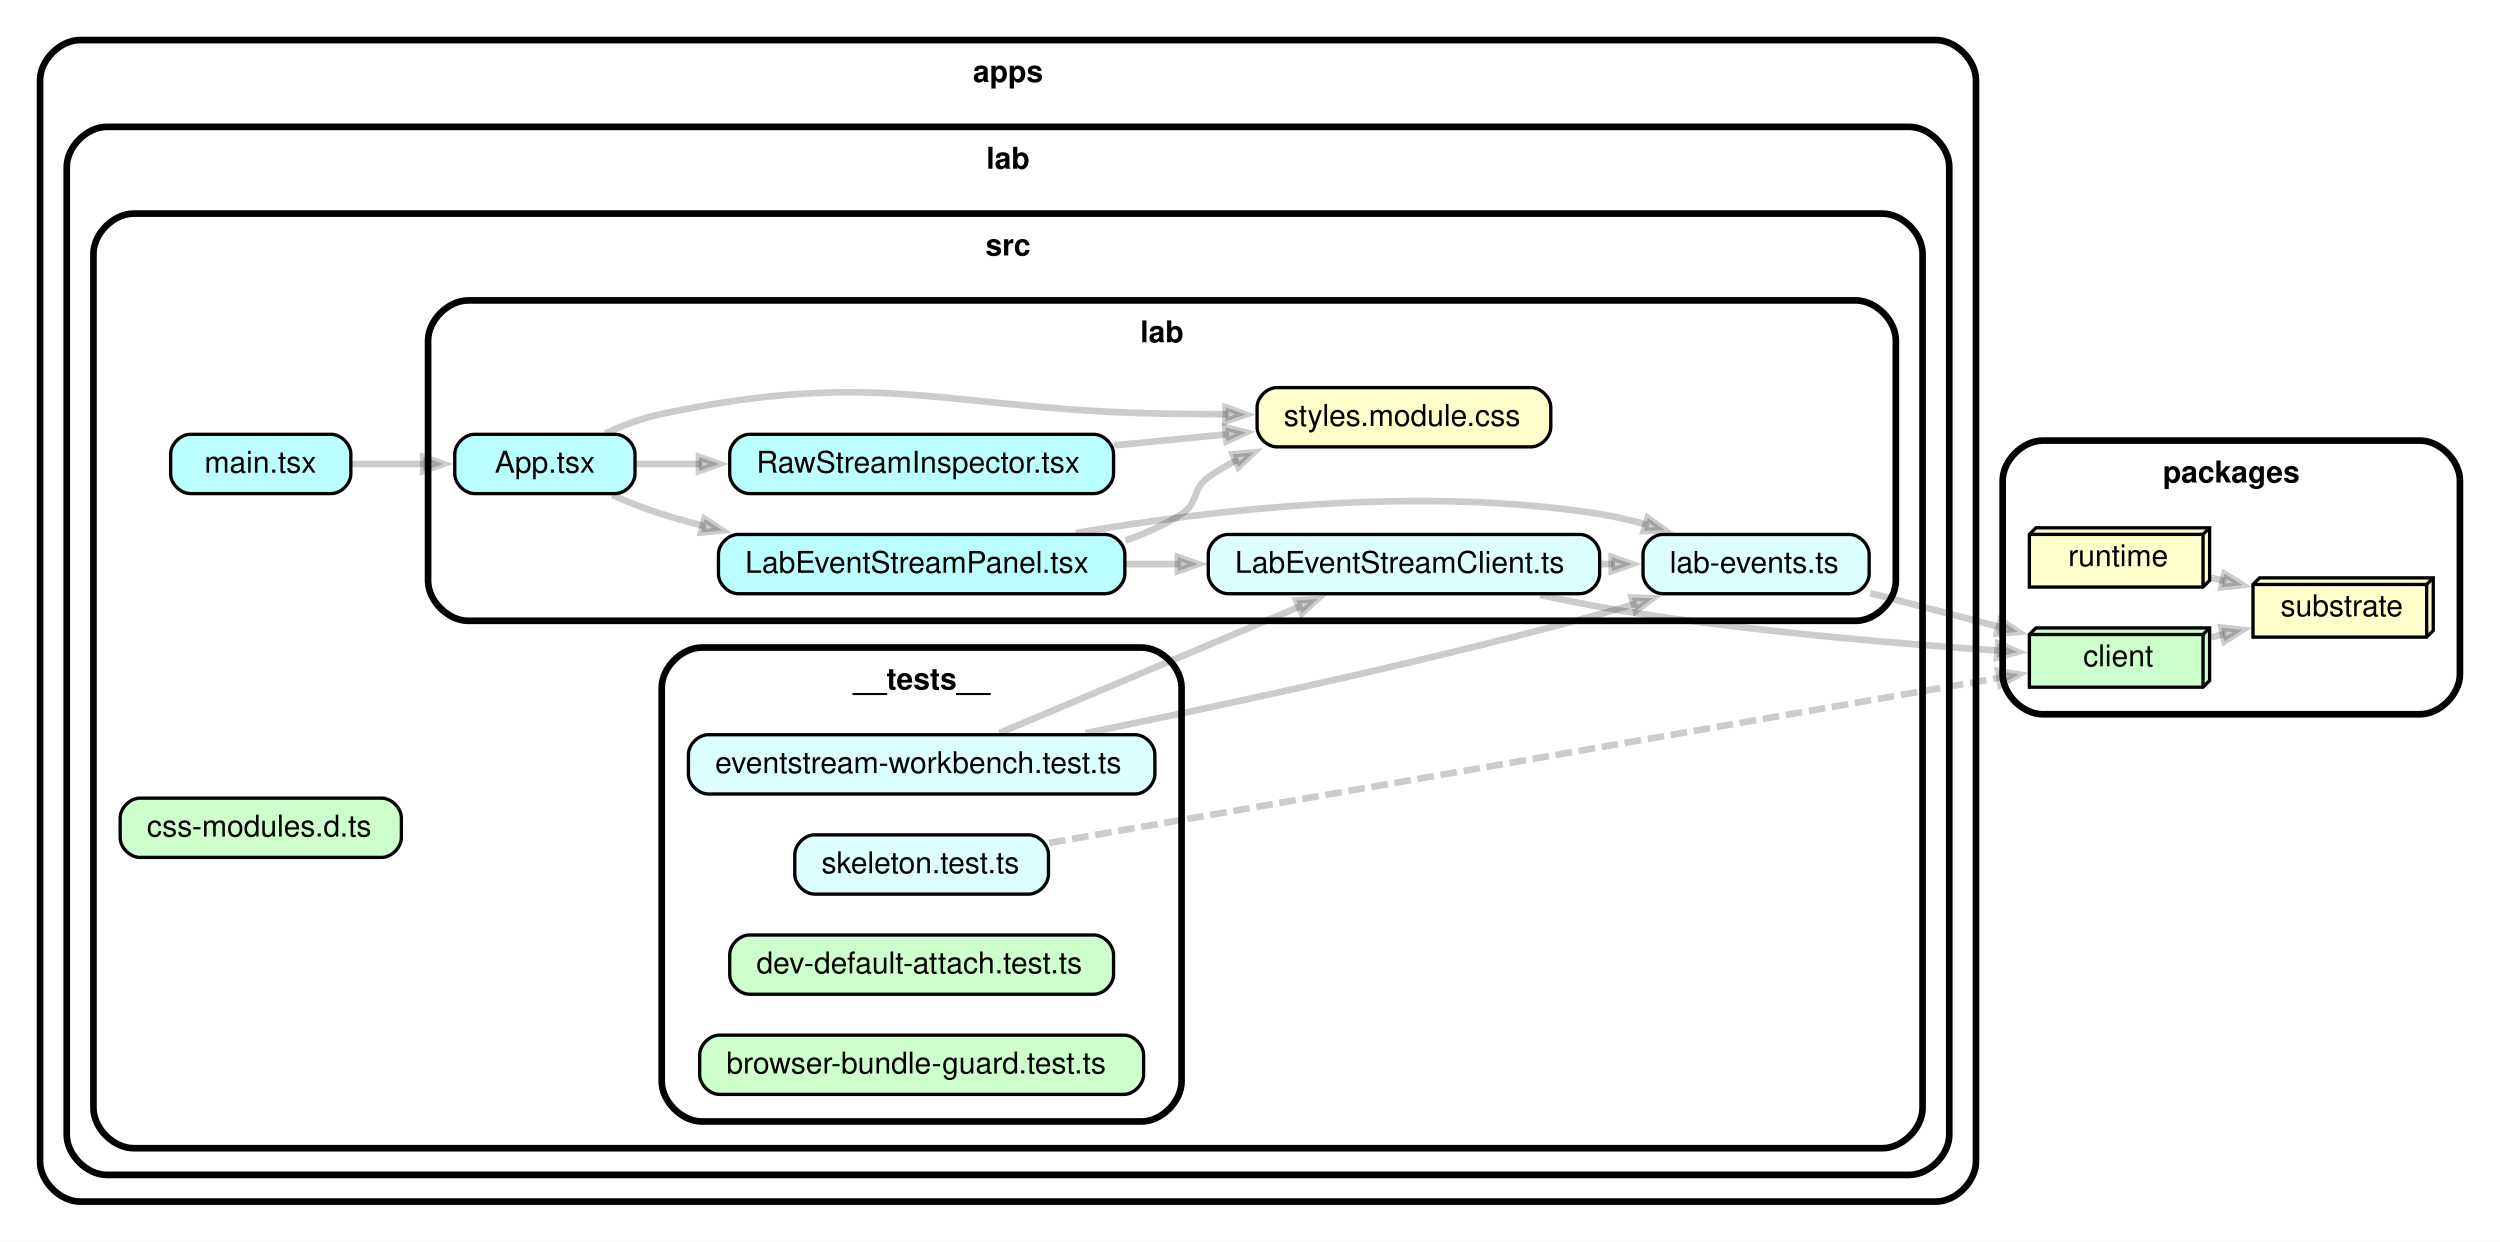
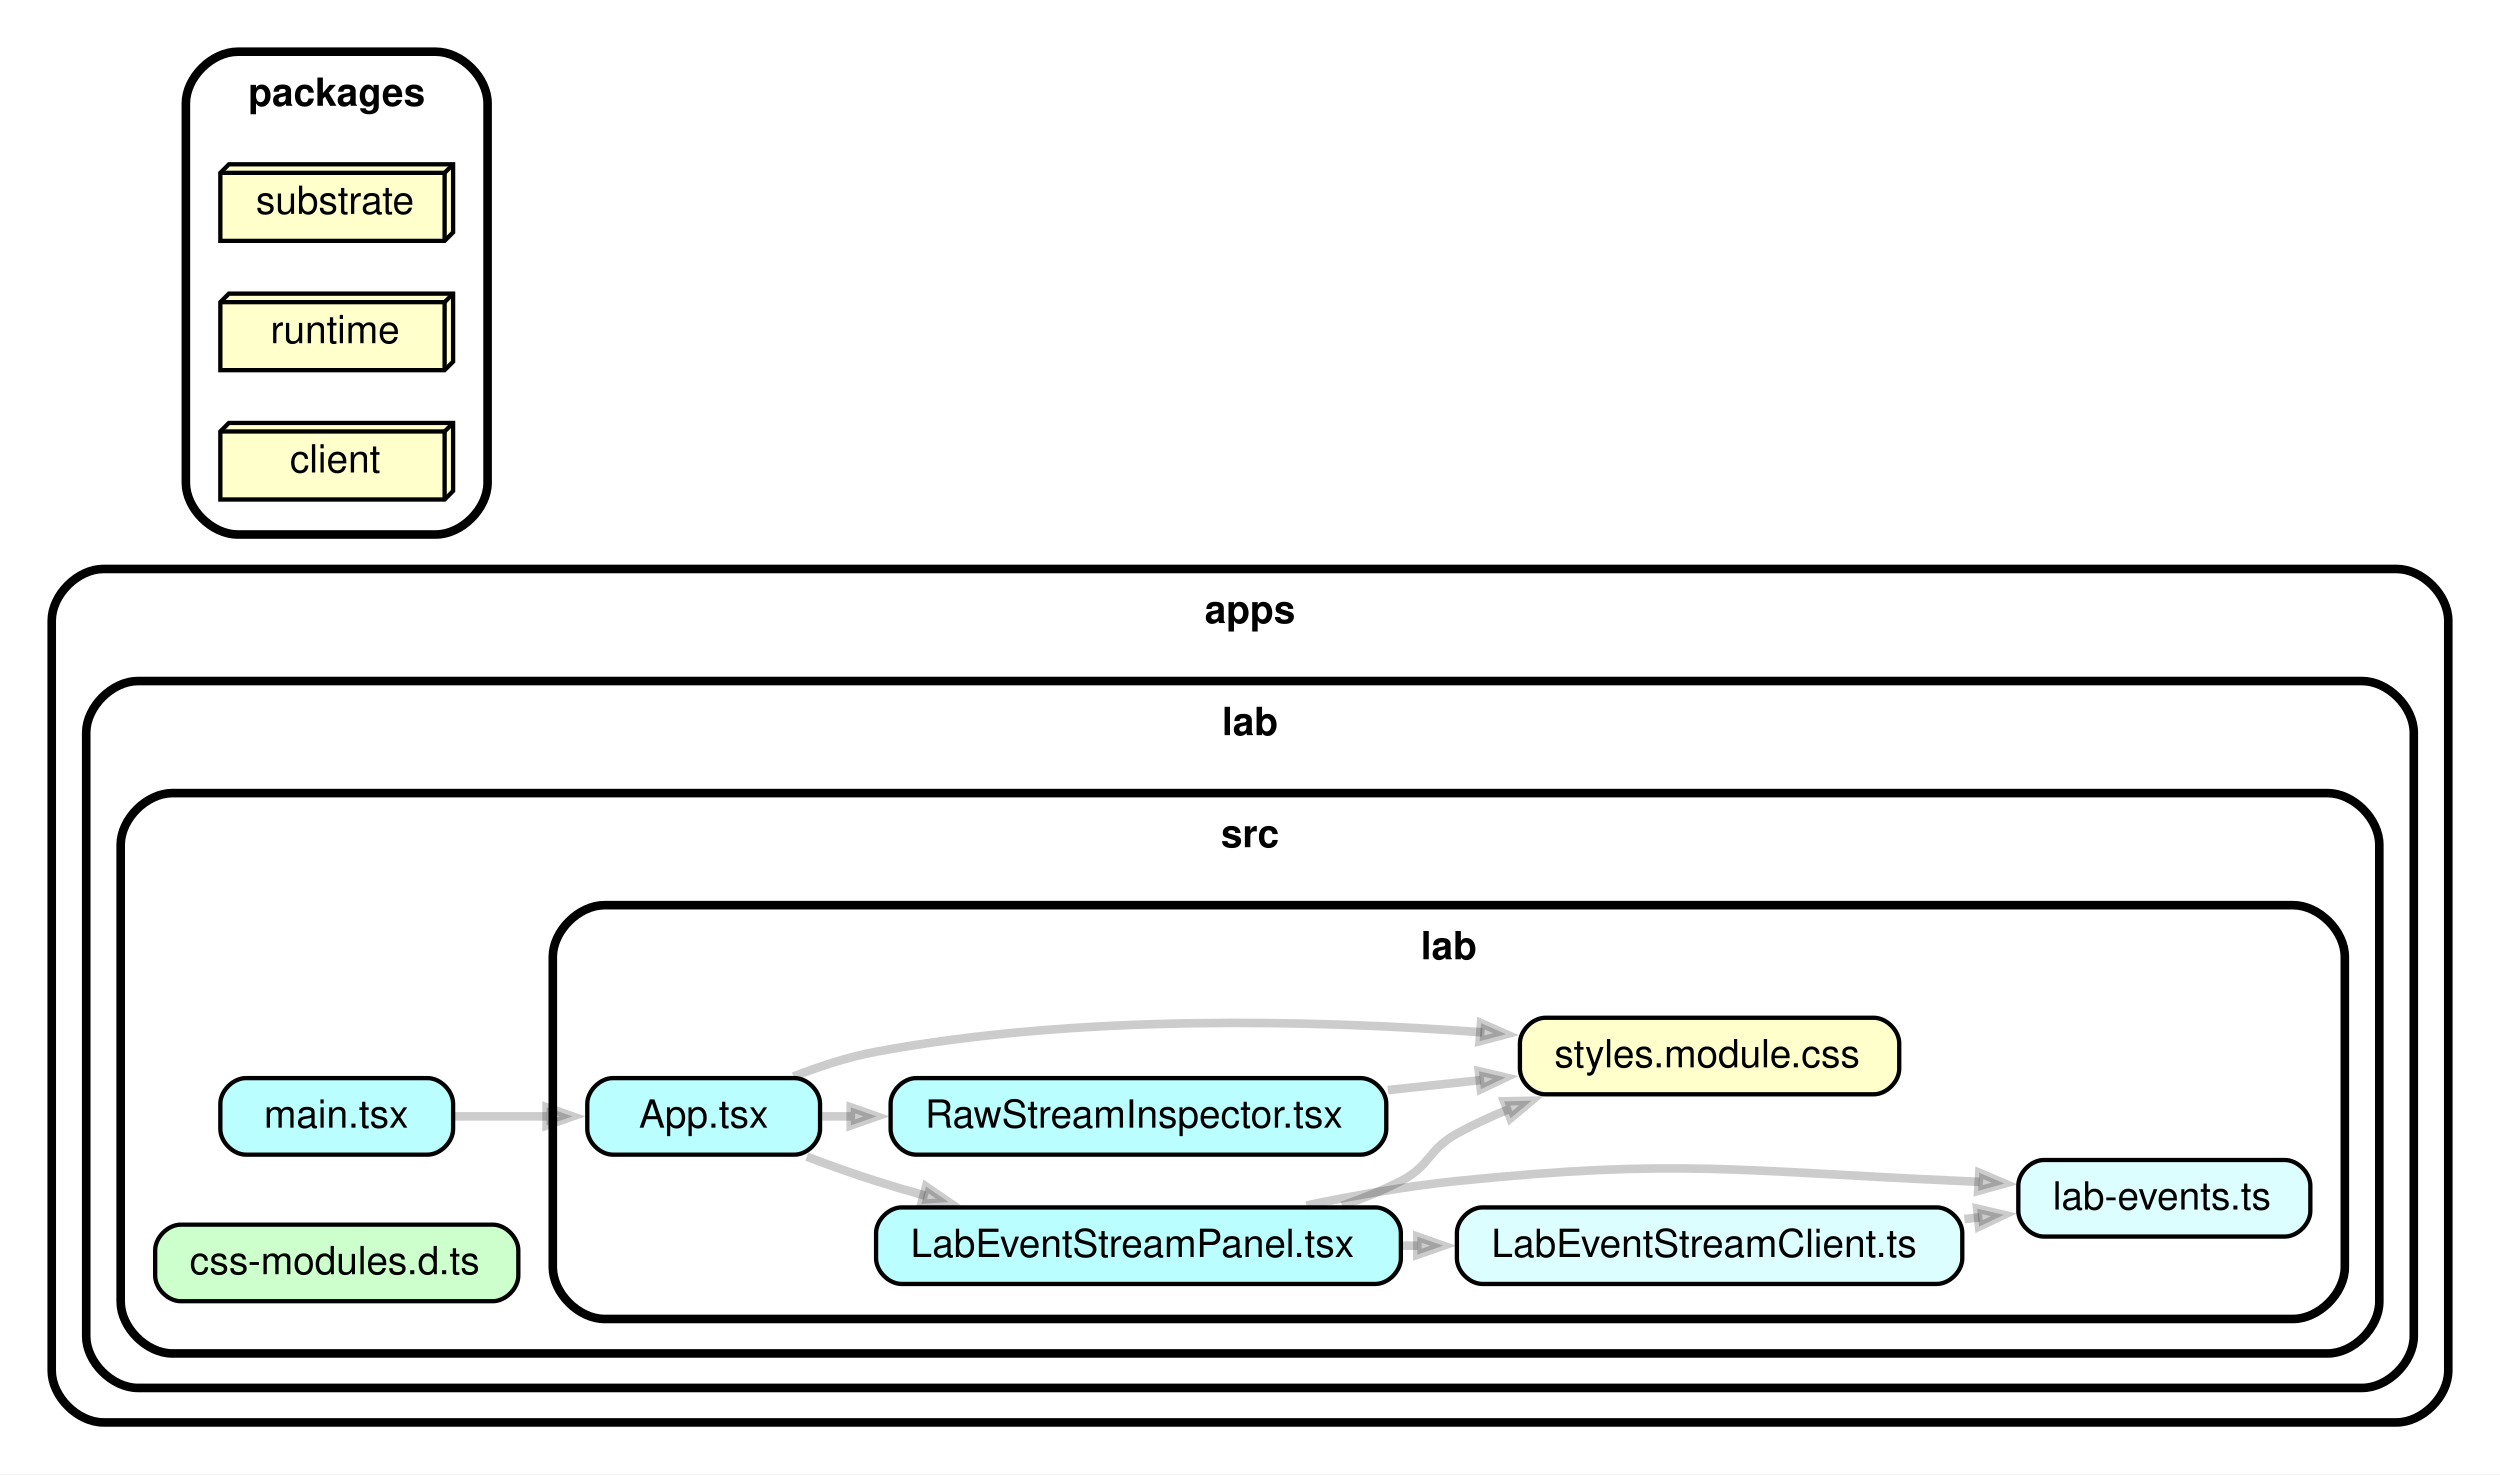
- <svg xmlns="http://www.w3.org/2000/svg" xmlns:xlink="http://www.w3.org/1999/xlink" width="749pt" height="372pt" viewBox="0.00 0.00 749.00 372.00">
-   <g id="graph0" class="graph" transform="scale(1 1) rotate(0) translate(4 368)">
-     <polygon fill="white" stroke="none" points="-4,4 -4,-368 745,-368 745,4 -4,4" />
+ <svg xmlns="http://www.w3.org/2000/svg" xmlns:xlink="http://www.w3.org/1999/xlink" width="580pt" height="342pt" viewBox="0.00 0.00 580.00 342.00">
+   <g id="graph0" class="graph" transform="scale(1 1) rotate(0) translate(4 338)">
+     <polygon fill="white" stroke="none" points="-4,4 -4,-338 576,-338 576,4 -4,4" />
    <g id="clust1" class="cluster">
-       <path fill="#ffffff" stroke="black" stroke-width="2" d="M20,-8C20,-8 576,-8 576,-8 582,-8 588,-14 588,-20 588,-20 588,-344 588,-344 588,-350 582,-356 576,-356 576,-356 20,-356 20,-356 14,-356 8,-350 8,-344 8,-344 8,-20 8,-20 8,-14 14,-8 20,-8" />
-       <text xml:space="preserve" text-anchor="middle" x="298" y="-343.45" font-family="Helvetica,sans-Serif" font-weight="bold" font-size="9.00">apps</text>
+       <path fill="#ffffff" stroke="black" stroke-width="2" d="M20,-8C20,-8 552,-8 552,-8 558,-8 564,-14 564,-20 564,-20 564,-194 564,-194 564,-200 558,-206 552,-206 552,-206 20,-206 20,-206 14,-206 8,-200 8,-194 8,-194 8,-20 8,-20 8,-14 14,-8 20,-8" />
+       <text xml:space="preserve" text-anchor="middle" x="286" y="-193.45" font-family="Helvetica,sans-Serif" font-weight="bold" font-size="9.00">apps</text>
    </g>
    <g id="clust2" class="cluster">
-       <path fill="#ffffff" stroke="black" stroke-width="2" d="M28,-16C28,-16 568,-16 568,-16 574,-16 580,-22 580,-28 580,-28 580,-318 580,-318 580,-324 574,-330 568,-330 568,-330 28,-330 28,-330 22,-330 16,-324 16,-318 16,-318 16,-28 16,-28 16,-22 22,-16 28,-16" />
-       <text xml:space="preserve" text-anchor="middle" x="298" y="-317.45" font-family="Helvetica,sans-Serif" font-weight="bold" font-size="9.00">lab</text>
+       <path fill="#ffffff" stroke="black" stroke-width="2" d="M28,-16C28,-16 544,-16 544,-16 550,-16 556,-22 556,-28 556,-28 556,-168 556,-168 556,-174 550,-180 544,-180 544,-180 28,-180 28,-180 22,-180 16,-174 16,-168 16,-168 16,-28 16,-28 16,-22 22,-16 28,-16" />
+       <text xml:space="preserve" text-anchor="middle" x="286" y="-167.45" font-family="Helvetica,sans-Serif" font-weight="bold" font-size="9.00">lab</text>
    </g>
    <g id="clust3" class="cluster">
-       <path fill="#ffffff" stroke="black" stroke-width="2" d="M36,-24C36,-24 560,-24 560,-24 566,-24 572,-30 572,-36 572,-36 572,-292 572,-292 572,-298 566,-304 560,-304 560,-304 36,-304 36,-304 30,-304 24,-298 24,-292 24,-292 24,-36 24,-36 24,-30 30,-24 36,-24" />
-       <text xml:space="preserve" text-anchor="middle" x="298" y="-291.45" font-family="Helvetica,sans-Serif" font-weight="bold" font-size="9.00">src</text>
+       <path fill="#ffffff" stroke="black" stroke-width="2" d="M36,-24C36,-24 536,-24 536,-24 542,-24 548,-30 548,-36 548,-36 548,-142 548,-142 548,-148 542,-154 536,-154 536,-154 36,-154 36,-154 30,-154 24,-148 24,-142 24,-142 24,-36 24,-36 24,-30 30,-24 36,-24" />
+       <text xml:space="preserve" text-anchor="middle" x="286" y="-141.45" font-family="Helvetica,sans-Serif" font-weight="bold" font-size="9.00">src</text>
    </g>
    <g id="clust4" class="cluster">
-       <path fill="#ffffff" stroke="black" stroke-width="2" d="M206.25,-32C206.25,-32 338,-32 338,-32 344,-32 350,-38 350,-44 350,-44 350,-162 350,-162 350,-168 344,-174 338,-174 338,-174 206.25,-174 206.25,-174 200.25,-174 194.25,-168 194.25,-162 194.25,-162 194.25,-44 194.25,-44 194.25,-38 200.25,-32 206.25,-32" />
-       <text xml:space="preserve" text-anchor="middle" x="272.12" y="-161.45" font-family="Helvetica,sans-Serif" font-weight="bold" font-size="9.00">__tests__</text>
+       <path fill="#ffffff" stroke="black" stroke-width="2" d="M136.25,-32C136.25,-32 528,-32 528,-32 534,-32 540,-38 540,-44 540,-44 540,-116 540,-116 540,-122 534,-128 528,-128 528,-128 136.25,-128 136.25,-128 130.25,-128 124.25,-122 124.25,-116 124.25,-116 124.25,-44 124.25,-44 124.25,-38 130.25,-32 136.25,-32" />
+       <text xml:space="preserve" text-anchor="middle" x="332.12" y="-115.45" font-family="Helvetica,sans-Serif" font-weight="bold" font-size="9.00">lab</text>
    </g>
    <g id="clust5" class="cluster">
-       <path fill="#ffffff" stroke="black" stroke-width="2" d="M136.25,-182C136.25,-182 552,-182 552,-182 558,-182 564,-188 564,-194 564,-194 564,-266 564,-266 564,-272 558,-278 552,-278 552,-278 136.25,-278 136.25,-278 130.25,-278 124.25,-272 124.25,-266 124.25,-266 124.25,-194 124.25,-194 124.25,-188 130.25,-182 136.25,-182" />
-       <text xml:space="preserve" text-anchor="middle" x="344.12" y="-265.45" font-family="Helvetica,sans-Serif" font-weight="bold" font-size="9.00">lab</text>
-     </g>
-     <g id="clust6" class="cluster">
-       <path fill="#ffffff" stroke="black" stroke-width="2" d="M608,-154C608,-154 721,-154 721,-154 727,-154 733,-160 733,-166 733,-166 733,-224 733,-224 733,-230 727,-236 721,-236 721,-236 608,-236 608,-236 602,-236 596,-230 596,-224 596,-224 596,-166 596,-166 596,-160 602,-154 608,-154" />
-       <text xml:space="preserve" text-anchor="middle" x="664.5" y="-223.45" font-family="Helvetica,sans-Serif" font-weight="bold" font-size="9.00">packages</text>
+       <path fill="#ffffff" stroke="black" stroke-width="2" d="M51.12,-214C51.12,-214 97.12,-214 97.12,-214 103.12,-214 109.12,-220 109.12,-226 109.12,-226 109.12,-314 109.12,-314 109.12,-320 103.12,-326 97.12,-326 97.12,-326 51.13,-326 51.13,-326 45.12,-326 39.12,-320 39.12,-314 39.12,-314 39.12,-226 39.12,-226 39.12,-220 45.12,-214 51.12,-214" />
+       <text xml:space="preserve" text-anchor="middle" x="74.12" y="-313.45" font-family="Helvetica,sans-Serif" font-weight="bold" font-size="9.00">packages</text>
    </g>
    <g id="node1" class="node">
      <g id="a_node1">
-         <a xlink:href="apps/lab/src/__tests__/browser-bundle-guard.test.ts" xlink:title="browser-bundle-guard.test.ts">
-           <path fill="#ccffcc" stroke="black" d="M332.71,-57.88C332.71,-57.88 211.54,-57.88 211.54,-57.88 208.58,-57.88 205.62,-54.92 205.62,-51.96 205.62,-51.96 205.62,-46.04 205.62,-46.04 205.62,-43.08 208.58,-40.12 211.54,-40.12 211.54,-40.12 332.71,-40.12 332.71,-40.12 335.67,-40.12 338.62,-43.08 338.62,-46.04 338.62,-46.04 338.62,-51.96 338.62,-51.96 338.62,-54.92 335.67,-57.88 332.71,-57.88" />
-           <text xml:space="preserve" text-anchor="start" x="213.62" y="-46.38" font-family="Helvetica,sans-Serif" font-size="9.00">browser-bundle-guard.test.ts</text>
+         <a xlink:href="apps/lab/src/css-modules.d.ts" xlink:title="css-modules.d.ts">
+           <path fill="#ccffcc" stroke="black" d="M110.33,-53.88C110.33,-53.88 37.92,-53.88 37.92,-53.88 34.96,-53.88 32,-50.92 32,-47.96 32,-47.96 32,-42.04 32,-42.04 32,-39.08 34.96,-36.12 37.92,-36.12 37.92,-36.12 110.33,-36.12 110.33,-36.12 113.29,-36.12 116.25,-39.08 116.25,-42.04 116.25,-42.04 116.25,-47.96 116.25,-47.96 116.25,-50.92 113.29,-53.88 110.33,-53.88" />
+           <text xml:space="preserve" text-anchor="start" x="40" y="-42.38" font-family="Helvetica,sans-Serif" font-size="9.00">css-modules.d.ts</text>
        </a>
      </g>
    </g>
    <g id="node2" class="node">
      <g id="a_node2">
-         <a xlink:href="apps/lab/src/__tests__/dev-default-attach.test.ts" xlink:title="dev-default-attach.test.ts">
-           <path fill="#ccffcc" stroke="black" d="M323.71,-87.88C323.71,-87.88 220.54,-87.88 220.54,-87.88 217.58,-87.88 214.62,-84.92 214.62,-81.96 214.62,-81.96 214.62,-76.04 214.62,-76.04 214.62,-73.08 217.58,-70.12 220.54,-70.12 220.54,-70.12 323.71,-70.12 323.71,-70.12 326.67,-70.12 329.62,-73.08 329.62,-76.04 329.62,-76.04 329.62,-81.96 329.62,-81.96 329.62,-84.92 326.67,-87.88 323.71,-87.88" />
-           <text xml:space="preserve" text-anchor="start" x="222.62" y="-76.38" font-family="Helvetica,sans-Serif" font-size="9.00">dev-default-attach.test.ts</text>
+         <a xlink:href="apps/lab/src/lab/App.tsx" xlink:title="App.tsx">
+           <path fill="#bbfeff" stroke="black" d="M180.33,-87.88C180.33,-87.88 138.17,-87.88 138.17,-87.88 135.21,-87.88 132.25,-84.92 132.25,-81.96 132.25,-81.96 132.25,-76.04 132.25,-76.04 132.25,-73.08 135.21,-70.12 138.17,-70.12 138.17,-70.12 180.33,-70.12 180.33,-70.12 183.29,-70.12 186.25,-73.08 186.25,-76.04 186.25,-76.04 186.25,-81.96 186.25,-81.96 186.25,-84.92 183.29,-87.88 180.33,-87.88" />
+           <text xml:space="preserve" text-anchor="start" x="144.25" y="-76.38" font-family="Helvetica,sans-Serif" font-size="9.00">App.tsx</text>
        </a>
      </g>
    </g>
    <g id="node3" class="node">
      <g id="a_node3">
-         <a xlink:href="apps/lab/src/__tests__/eventstream-workbench.test.ts" xlink:title="eventstream-workbench.test.ts">
-           <path fill="#ddfeff" stroke="black" d="M336.08,-147.88C336.08,-147.88 208.17,-147.88 208.17,-147.88 205.21,-147.88 202.25,-144.92 202.25,-141.96 202.25,-141.96 202.25,-136.04 202.25,-136.04 202.25,-133.08 205.21,-130.12 208.17,-130.12 208.17,-130.12 336.08,-130.12 336.08,-130.12 339.04,-130.12 342,-133.08 342,-136.04 342,-136.04 342,-141.96 342,-141.96 342,-144.92 339.04,-147.88 336.08,-147.88" />
-           <text xml:space="preserve" text-anchor="start" x="210.25" y="-136.38" font-family="Helvetica,sans-Serif" font-size="9.00">eventstream-workbench.test.ts</text>
-         </a>
-       </g>
-     </g>
-     <g id="node4" class="node">
-       <g id="a_node4">
-         <a xlink:href="apps/lab/src/lab/lab-events.ts" xlink:title="lab-events.ts">
-           <path fill="#ddfeff" stroke="black" d="M550.08,-207.88C550.08,-207.88 494.17,-207.88 494.17,-207.88 491.21,-207.88 488.25,-204.92 488.25,-201.96 488.25,-201.96 488.25,-196.04 488.25,-196.04 488.25,-193.08 491.21,-190.12 494.17,-190.12 494.17,-190.12 550.08,-190.12 550.08,-190.12 553.04,-190.12 556,-193.08 556,-196.04 556,-196.04 556,-201.96 556,-201.96 556,-204.92 553.04,-207.88 550.08,-207.88" />
-           <text xml:space="preserve" text-anchor="start" x="496.25" y="-196.38" font-family="Helvetica,sans-Serif" font-size="9.00">lab-events.ts</text>
+         <a xlink:href="apps/lab/src/lab/LabEventStreamPanel.tsx" xlink:title="LabEventStreamPanel.tsx">
+           <path fill="#bbfeff" stroke="black" d="M315.08,-57.88C315.08,-57.88 205.17,-57.88 205.17,-57.88 202.21,-57.88 199.25,-54.92 199.25,-51.96 199.25,-51.96 199.25,-46.04 199.25,-46.04 199.25,-43.08 202.21,-40.12 205.17,-40.12 205.17,-40.12 315.08,-40.12 315.08,-40.12 318.04,-40.12 321,-43.08 321,-46.04 321,-46.04 321,-51.96 321,-51.96 321,-54.92 318.04,-57.88 315.08,-57.88" />
+           <text xml:space="preserve" text-anchor="start" x="207.25" y="-46.38" font-family="Helvetica,sans-Serif" font-size="9.00">LabEventStreamPanel.tsx</text>
        </a>
      </g>
    </g>
    <g id="edge1" class="edge">
-       <path fill="none" stroke="#000000" stroke-width="2" stroke-opacity="0.2" d="M321.23,-148.34C362.38,-156.66 423.07,-169.7 475.25,-184 478.61,-184.92 482.09,-185.94 485.56,-187" />
-       <polygon fill="#000000" fill-opacity="0.2" stroke="#000000" stroke-width="2" stroke-opacity="0.2" points="484.85,-188.97 491.2,-188.77 486.11,-184.97 484.85,-188.97" />
+       <path fill="none" stroke="#000000" stroke-width="2" stroke-opacity="0.2" d="M183.18,-69.65C188.42,-67.66 193.99,-65.66 199.25,-64 202.91,-62.84 206.72,-61.71 210.57,-60.63" />
+       <polygon fill="#000000" fill-opacity="0.2" stroke="#000000" stroke-width="2" stroke-opacity="0.2" points="210.84,-62.73 216.08,-59.13 209.74,-58.68 210.84,-62.73" />
    </g>
-     <g id="node5" class="node">
-       <g id="a_node5">
-         <a xlink:href="apps/lab/src/lab/LabEventStreamClient.ts" xlink:title="LabEventStreamClient.ts">
-           <path fill="#ddfeff" stroke="black" d="M469.33,-207.88C469.33,-207.88 363.92,-207.88 363.92,-207.88 360.96,-207.88 358,-204.92 358,-201.96 358,-201.96 358,-196.04 358,-196.04 358,-193.08 360.96,-190.12 363.92,-190.12 363.92,-190.12 469.33,-190.12 469.33,-190.12 472.29,-190.12 475.25,-193.08 475.25,-196.04 475.25,-196.04 475.25,-201.96 475.25,-201.96 475.25,-204.92 472.29,-207.88 469.33,-207.88" />
-           <text xml:space="preserve" text-anchor="start" x="366" y="-196.38" font-family="Helvetica,sans-Serif" font-size="9.00">LabEventStreamClient.ts</text>
+     <g id="node4" class="node">
+       <g id="a_node4">
+         <a xlink:href="apps/lab/src/lab/RawStreamInspector.tsx" xlink:title="RawStreamInspector.tsx">
+           <path fill="#bbfeff" stroke="black" d="M311.71,-87.88C311.71,-87.88 208.54,-87.88 208.54,-87.88 205.58,-87.88 202.62,-84.92 202.62,-81.96 202.62,-81.96 202.62,-76.04 202.62,-76.04 202.62,-73.08 205.58,-70.12 208.54,-70.12 208.54,-70.12 311.71,-70.12 311.71,-70.12 314.67,-70.12 317.62,-73.08 317.62,-76.04 317.62,-76.04 317.62,-81.96 317.62,-81.96 317.62,-84.92 314.67,-87.88 311.71,-87.88" />
+           <text xml:space="preserve" text-anchor="start" x="210.62" y="-76.38" font-family="Helvetica,sans-Serif" font-size="9.00">RawStreamInspector.tsx</text>
        </a>
      </g>
    </g>
    <g id="edge2" class="edge">
-       <path fill="none" stroke="#000000" stroke-width="2" stroke-opacity="0.2" d="M295.39,-148.38C319.55,-158.55 358.26,-174.85 385.21,-186.19" />
-       <polygon fill="#000000" fill-opacity="0.2" stroke="#000000" stroke-width="2" stroke-opacity="0.2" points="384.38,-188.12 390.73,-188.52 386.01,-184.25 384.38,-188.12" />
+       <path fill="none" stroke="#000000" stroke-width="2" stroke-opacity="0.2" d="M186.75,-79C188.9,-79 191.13,-79 193.4,-79" />
+       <polygon fill="#000000" fill-opacity="0.2" stroke="#000000" stroke-width="2" stroke-opacity="0.2" points="193.38,-81.1 199.38,-79 193.38,-76.9 193.38,-81.1" />
    </g>
-     <g id="node7" class="node">
-       <g id="a_node7">
-         <a xlink:href="packages/client" xlink:title="client">
-           <polygon fill="#ccffcc" stroke="black" points="658,-179.88 605.97,-179.88 604,-177.9 604,-162.12 656.03,-162.12 658,-164.1 658,-179.88" />
-           <polyline fill="none" stroke="black" points="656.03,-177.9 604,-177.9" />
-           <polyline fill="none" stroke="black" points="656.03,-177.9 656.03,-162.12" />
-           <polyline fill="none" stroke="black" points="656.03,-177.9 658,-179.88" />
-           <text xml:space="preserve" text-anchor="start" x="620.12" y="-168.38" font-family="Helvetica,sans-Serif" font-size="9.00">client</text>
-         </a>
-       </g>
-     </g>
-     <g id="edge13" class="edge">
-       <path fill="none" stroke="#000000" stroke-width="2" stroke-opacity="0.2" d="M556.36,-190.29C568.58,-187.09 582.47,-183.45 594.86,-180.21" />
-       <polygon fill="#000000" fill-opacity="0.2" stroke="#000000" stroke-width="2" stroke-opacity="0.2" points="595.37,-182.24 600.64,-178.69 594.31,-178.18 595.37,-182.24" />
-     </g>
-     <g id="edge7" class="edge">
-       <path fill="none" stroke="#000000" stroke-width="2" stroke-opacity="0.2" d="M475.73,-199C476.89,-199 478.06,-199 479.21,-199" />
-       <polygon fill="#000000" fill-opacity="0.2" stroke="#000000" stroke-width="2" stroke-opacity="0.2" points="478.87,-201.1 484.87,-199 478.87,-196.9 478.87,-201.1" />
-     </g>
-     <g id="edge8" class="edge">
-       <path fill="none" stroke="#000000" stroke-width="2" stroke-opacity="0.2" d="M457.44,-189.69C467.45,-187.58 478.21,-185.52 488.25,-184 524.3,-178.54 565.88,-175.05 594.64,-173.08" />
-       <polygon fill="#000000" fill-opacity="0.2" stroke="#000000" stroke-width="2" stroke-opacity="0.2" points="594.63,-175.19 600.48,-172.69 594.35,-171 594.63,-175.19" />
-     </g>
-     <g id="node6" class="node">
-       <g id="a_node6">
-         <a xlink:href="apps/lab/src/__tests__/skeleton.test.ts" xlink:title="skeleton.test.ts">
-           <path fill="#ddfeff" stroke="black" d="M304.21,-117.88C304.21,-117.88 240.04,-117.88 240.04,-117.88 237.08,-117.88 234.12,-114.92 234.12,-111.96 234.12,-111.96 234.12,-106.04 234.12,-106.04 234.12,-103.08 237.08,-100.12 240.04,-100.12 240.04,-100.12 304.21,-100.12 304.21,-100.12 307.17,-100.12 310.12,-103.08 310.12,-106.04 310.12,-106.04 310.12,-111.96 310.12,-111.96 310.12,-114.92 307.17,-117.88 304.21,-117.88" />
-           <text xml:space="preserve" text-anchor="start" x="242.12" y="-106.38" font-family="Helvetica,sans-Serif" font-size="9.00">skeleton.test.ts</text>
+     <g id="node5" class="node">
+       <g id="a_node5">
+         <a xlink:href="apps/lab/src/lab/styles.module.css" xlink:title="styles.module.css">
+           <path fill="#ffffcc" stroke="black" d="M430.71,-101.88C430.71,-101.88 354.54,-101.88 354.54,-101.88 351.58,-101.88 348.62,-98.92 348.62,-95.96 348.62,-95.96 348.62,-90.04 348.62,-90.04 348.62,-87.08 351.58,-84.12 354.54,-84.12 354.54,-84.12 430.71,-84.12 430.71,-84.12 433.67,-84.12 436.62,-87.08 436.62,-90.04 436.62,-90.04 436.62,-95.96 436.62,-95.96 436.62,-98.92 433.67,-101.88 430.71,-101.88" />
+           <text xml:space="preserve" text-anchor="start" x="356.62" y="-90.38" font-family="Helvetica,sans-Serif" font-size="9.00">styles.module.css</text>
        </a>
      </g>
    </g>
    <g id="edge3" class="edge">
-       <path fill="none" stroke="#000000" stroke-width="2" stroke-dasharray="5,2" stroke-opacity="0.2" d="M310.31,-115.46C379.67,-127.51 527.87,-153.26 595.31,-164.97" />
-       <polygon fill="#000000" fill-opacity="0.2" stroke="#000000" stroke-width="2" stroke-opacity="0.2" points="594.63,-166.99 600.9,-165.95 595.35,-162.85 594.63,-166.99" />
+       <path fill="none" stroke="#000000" stroke-width="2" stroke-opacity="0.2" d="M180.08,-88.24C186.1,-90.6 192.83,-92.81 199.25,-94 246.26,-102.73 300.86,-101.38 339.86,-98.5" />
+       <polygon fill="#000000" fill-opacity="0.2" stroke="#000000" stroke-width="2" stroke-opacity="0.2" points="339.59,-100.63 345.41,-98.06 339.26,-96.44 339.59,-100.63" />
    </g>
-     <g id="node14" class="node">
-       <g id="a_node14">
-         <a xlink:href="packages/substrate" xlink:title="substrate">
-           <polygon fill="#ffffcc" stroke="black" points="725,-194.88 672.97,-194.88 671,-192.9 671,-177.12 723.03,-177.12 725,-179.1 725,-194.88" />
-           <polyline fill="none" stroke="black" points="723.03,-192.9 671,-192.9" />
-           <polyline fill="none" stroke="black" points="723.03,-192.9 723.03,-177.12" />
-           <polyline fill="none" stroke="black" points="723.03,-192.9 725,-194.88" />
-           <text xml:space="preserve" text-anchor="start" x="679.25" y="-183.38" font-family="Helvetica,sans-Serif" font-size="9.00">substrate</text>
+     <g id="edge7" class="edge">
+       <path fill="none" stroke="#000000" stroke-width="2" stroke-opacity="0.2" d="M307.36,-58.29C312.08,-59.91 316.71,-61.8 321,-64 327.73,-67.45 327.37,-71.35 334,-75 337.71,-77.04 341.68,-78.88 345.74,-80.54" />
+       <polygon fill="#000000" fill-opacity="0.2" stroke="#000000" stroke-width="2" stroke-opacity="0.2" points="344.95,-82.49 351.31,-82.63 346.43,-78.55 344.95,-82.49" />
+     </g>
+     <g id="node6" class="node">
+       <g id="a_node6">
+         <a xlink:href="apps/lab/src/lab/LabEventStreamClient.ts" xlink:title="LabEventStreamClient.ts">
+           <path fill="#ddfeff" stroke="black" d="M445.33,-57.88C445.33,-57.88 339.92,-57.88 339.92,-57.88 336.96,-57.88 334,-54.92 334,-51.96 334,-51.96 334,-46.04 334,-46.04 334,-43.08 336.96,-40.12 339.92,-40.12 339.92,-40.12 445.33,-40.12 445.33,-40.12 448.29,-40.12 451.25,-43.08 451.25,-46.04 451.25,-46.04 451.25,-51.96 451.25,-51.96 451.25,-54.92 448.29,-57.88 445.33,-57.88" />
+           <text xml:space="preserve" text-anchor="start" x="342" y="-46.38" font-family="Helvetica,sans-Serif" font-size="9.00">LabEventStreamClient.ts</text>
        </a>
      </g>
    </g>
-     <g id="edge15" class="edge">
-       <path fill="none" stroke="#000000" stroke-width="2" stroke-opacity="0.2" d="M658.44,-177.1C659.71,-177.4 661,-177.69 662.29,-177.99" />
-       <polygon fill="#000000" fill-opacity="0.2" stroke="#000000" stroke-width="2" stroke-opacity="0.2" points="661.53,-179.97 667.85,-179.27 662.47,-175.88 661.53,-179.97" />
+     <g id="edge6" class="edge">
+       <path fill="none" stroke="#000000" stroke-width="2" stroke-opacity="0.2" d="M321.41,-49C322.57,-49 323.74,-49 324.91,-49" />
+       <polygon fill="#000000" fill-opacity="0.2" stroke="#000000" stroke-width="2" stroke-opacity="0.2" points="324.82,-51.1 330.82,-49 324.82,-46.9 324.82,-51.1" />
+     </g>
+     <g id="node7" class="node">
+       <g id="a_node7">
+         <a xlink:href="apps/lab/src/lab/lab-events.ts" xlink:title="lab-events.ts">
+           <path fill="#ddfeff" stroke="black" d="M526.08,-68.88C526.08,-68.88 470.17,-68.88 470.17,-68.88 467.21,-68.88 464.25,-65.92 464.25,-62.96 464.25,-62.96 464.25,-57.04 464.25,-57.04 464.25,-54.08 467.21,-51.12 470.17,-51.12 470.17,-51.12 526.08,-51.12 526.08,-51.12 529.04,-51.12 532,-54.08 532,-57.04 532,-57.04 532,-62.96 532,-62.96 532,-65.92 529.04,-68.88 526.08,-68.88" />
+           <text xml:space="preserve" text-anchor="start" x="472.25" y="-57.38" font-family="Helvetica,sans-Serif" font-size="9.00">lab-events.ts</text>
+         </a>
+       </g>
+     </g>
+     <g id="edge5" class="edge">
+       <path fill="none" stroke="#000000" stroke-width="2" stroke-opacity="0.2" d="M299.1,-58.33C310.27,-60.67 322.56,-62.84 334,-64 385.84,-69.28 399.19,-66.27 451.25,-64 452.55,-63.94 453.87,-63.88 455.2,-63.81" />
+       <polygon fill="#000000" fill-opacity="0.2" stroke="#000000" stroke-width="2" stroke-opacity="0.2" points="455.2,-65.91 461.05,-63.42 454.93,-61.72 455.2,-65.91" />
+     </g>
+     <g id="edge8" class="edge">
+       <path fill="none" stroke="#000000" stroke-width="2" stroke-opacity="0.2" d="M317.98,-85.1C325.13,-85.87 332.42,-86.65 339.49,-87.41" />
+       <polygon fill="#000000" fill-opacity="0.2" stroke="#000000" stroke-width="2" stroke-opacity="0.2" points="339.1,-89.48 345.29,-88.03 339.55,-85.3 339.1,-89.48" />
+     </g>
+     <g id="edge4" class="edge">
+       <path fill="none" stroke="#000000" stroke-width="2" stroke-opacity="0.2" d="M451.73,-55.18C452.89,-55.3 454.06,-55.42 455.21,-55.55" />
+       <polygon fill="#000000" fill-opacity="0.2" stroke="#000000" stroke-width="2" stroke-opacity="0.2" points="454.7,-57.6 460.89,-56.15 455.14,-53.43 454.7,-57.6" />
    </g>
    <g id="node8" class="node">
      <g id="a_node8">
-         <a xlink:href="apps/lab/src/css-modules.d.ts" xlink:title="css-modules.d.ts">
-           <path fill="#ccffcc" stroke="black" d="M110.33,-128.88C110.33,-128.88 37.92,-128.88 37.92,-128.88 34.96,-128.88 32,-125.92 32,-122.96 32,-122.96 32,-117.04 32,-117.04 32,-114.08 34.96,-111.12 37.92,-111.12 37.92,-111.12 110.33,-111.12 110.33,-111.12 113.29,-111.12 116.25,-114.08 116.25,-117.04 116.25,-117.04 116.25,-122.96 116.25,-122.96 116.25,-125.92 113.29,-128.88 110.33,-128.88" />
-           <text xml:space="preserve" text-anchor="start" x="40" y="-117.38" font-family="Helvetica,sans-Serif" font-size="9.00">css-modules.d.ts</text>
+         <a xlink:href="apps/lab/src/main.tsx" xlink:title="main.tsx">
+           <path fill="#bbfeff" stroke="black" d="M95.21,-87.88C95.21,-87.88 53.04,-87.88 53.04,-87.88 50.08,-87.88 47.12,-84.92 47.12,-81.96 47.12,-81.96 47.12,-76.04 47.12,-76.04 47.12,-73.08 50.08,-70.12 53.04,-70.12 53.04,-70.12 95.21,-70.12 95.21,-70.12 98.17,-70.12 101.12,-73.08 101.12,-76.04 101.12,-76.04 101.12,-81.96 101.12,-81.96 101.12,-84.92 98.17,-87.88 95.21,-87.88" />
+           <text xml:space="preserve" text-anchor="start" x="57.25" y="-76.38" font-family="Helvetica,sans-Serif" font-size="9.00">main.tsx</text>
        </a>
      </g>
    </g>
+     <g id="edge9" class="edge">
+       <path fill="none" stroke="#000000" stroke-width="2" stroke-opacity="0.2" d="M101.43,-79C108.25,-79 115.71,-79 122.91,-79" />
+       <polygon fill="#000000" fill-opacity="0.2" stroke="#000000" stroke-width="2" stroke-opacity="0.2" points="122.81,-81.1 128.81,-79 122.81,-76.9 122.81,-81.1" />
+     </g>
    <g id="node9" class="node">
      <g id="a_node9">
-         <a xlink:href="apps/lab/src/lab/App.tsx" xlink:title="App.tsx">
-           <path fill="#bbfeff" stroke="black" d="M180.33,-237.88C180.33,-237.88 138.17,-237.88 138.17,-237.88 135.21,-237.88 132.25,-234.92 132.25,-231.96 132.25,-231.96 132.25,-226.04 132.25,-226.04 132.25,-223.08 135.21,-220.12 138.17,-220.12 138.17,-220.12 180.33,-220.12 180.33,-220.12 183.29,-220.12 186.25,-223.08 186.25,-226.04 186.25,-226.04 186.25,-231.96 186.25,-231.96 186.25,-234.92 183.29,-237.88 180.33,-237.88" />
-           <text xml:space="preserve" text-anchor="start" x="144.25" y="-226.38" font-family="Helvetica,sans-Serif" font-size="9.00">App.tsx</text>
+         <a xlink:href="packages/client" xlink:title="client">
+           <polygon fill="#ffffcc" stroke="black" points="101.12,-239.88 49.1,-239.88 47.12,-237.9 47.12,-222.12 99.15,-222.12 101.12,-224.1 101.12,-239.88" />
+           <polyline fill="none" stroke="black" points="99.15,-237.9 47.12,-237.9" />
+           <polyline fill="none" stroke="black" points="99.15,-237.9 99.15,-222.12" />
+           <polyline fill="none" stroke="black" points="99.15,-237.9 101.12,-239.88" />
+           <text xml:space="preserve" text-anchor="start" x="63.25" y="-228.38" font-family="Helvetica,sans-Serif" font-size="9.00">client</text>
        </a>
      </g>
    </g>
    <g id="node10" class="node">
      <g id="a_node10">
-         <a xlink:href="apps/lab/src/lab/LabEventStreamPanel.tsx" xlink:title="LabEventStreamPanel.tsx">
-           <path fill="#bbfeff" stroke="black" d="M327.08,-207.88C327.08,-207.88 217.17,-207.88 217.17,-207.88 214.21,-207.88 211.25,-204.92 211.25,-201.96 211.25,-201.96 211.25,-196.04 211.25,-196.04 211.25,-193.08 214.21,-190.12 217.17,-190.12 217.17,-190.12 327.08,-190.12 327.08,-190.12 330.04,-190.12 333,-193.08 333,-196.04 333,-196.04 333,-201.96 333,-201.96 333,-204.92 330.04,-207.88 327.08,-207.88" />
-           <text xml:space="preserve" text-anchor="start" x="219.25" y="-196.38" font-family="Helvetica,sans-Serif" font-size="9.00">LabEventStreamPanel.tsx</text>
+         <a xlink:href="packages/runtime" xlink:title="runtime">
+           <polygon fill="#ffffcc" stroke="black" points="101.12,-269.88 49.1,-269.88 47.12,-267.9 47.12,-252.12 99.15,-252.12 101.12,-254.1 101.12,-269.88" />
+           <polyline fill="none" stroke="black" points="99.15,-267.9 47.12,-267.9" />
+           <polyline fill="none" stroke="black" points="99.15,-267.9 99.15,-252.12" />
+           <polyline fill="none" stroke="black" points="99.15,-267.9 101.12,-269.88" />
+           <text xml:space="preserve" text-anchor="start" x="58.75" y="-258.38" font-family="Helvetica,sans-Serif" font-size="9.00">runtime</text>
        </a>
      </g>
    </g>
-     <g id="edge4" class="edge">
-       <path fill="none" stroke="#000000" stroke-width="2" stroke-opacity="0.2" d="M179.38,-219.67C184.16,-217.59 189.33,-215.55 194.25,-214 198.26,-212.74 202.41,-211.57 206.63,-210.48" />
-       <polygon fill="#000000" fill-opacity="0.2" stroke="#000000" stroke-width="2" stroke-opacity="0.2" points="207.06,-212.54 212.39,-209.08 206.06,-208.46 207.06,-212.54" />
-     </g>
    <g id="node11" class="node">
      <g id="a_node11">
-         <a xlink:href="apps/lab/src/lab/RawStreamInspector.tsx" xlink:title="RawStreamInspector.tsx">
-           <path fill="#bbfeff" stroke="black" d="M323.71,-237.88C323.71,-237.88 220.54,-237.88 220.54,-237.88 217.58,-237.88 214.62,-234.92 214.62,-231.96 214.62,-231.96 214.62,-226.04 214.62,-226.04 214.62,-223.08 217.58,-220.12 220.54,-220.12 220.54,-220.12 323.71,-220.12 323.71,-220.12 326.67,-220.12 329.62,-223.08 329.62,-226.04 329.62,-226.04 329.62,-231.96 329.62,-231.96 329.62,-234.92 326.67,-237.88 323.71,-237.88" />
-           <text xml:space="preserve" text-anchor="start" x="222.62" y="-226.38" font-family="Helvetica,sans-Serif" font-size="9.00">RawStreamInspector.tsx</text>
+         <a xlink:href="packages/substrate" xlink:title="substrate">
+           <polygon fill="#ffffcc" stroke="black" points="101.12,-299.88 49.1,-299.88 47.12,-297.9 47.12,-282.12 99.15,-282.12 101.12,-284.1 101.12,-299.88" />
+           <polyline fill="none" stroke="black" points="99.15,-297.9 47.12,-297.9" />
+           <polyline fill="none" stroke="black" points="99.15,-297.9 99.15,-282.12" />
+           <polyline fill="none" stroke="black" points="99.15,-297.9 101.12,-299.88" />
+           <text xml:space="preserve" text-anchor="start" x="55.38" y="-288.38" font-family="Helvetica,sans-Serif" font-size="9.00">substrate</text>
        </a>
      </g>
    </g>
-     <g id="edge5" class="edge">
-       <path fill="none" stroke="#000000" stroke-width="2" stroke-opacity="0.2" d="M186.53,-229C192.47,-229 199.04,-229 205.81,-229" />
-       <polygon fill="#000000" fill-opacity="0.2" stroke="#000000" stroke-width="2" stroke-opacity="0.2" points="205.44,-231.1 211.44,-229 205.44,-226.9 205.44,-231.1" />
-     </g>
-     <g id="node12" class="node">
-       <g id="a_node12">
-         <a xlink:href="apps/lab/src/lab/styles.module.css" xlink:title="styles.module.css">
-           <path fill="#ffffcc" stroke="black" d="M454.71,-251.88C454.71,-251.88 378.54,-251.88 378.54,-251.88 375.58,-251.88 372.62,-248.92 372.62,-245.96 372.62,-245.96 372.62,-240.04 372.62,-240.04 372.62,-237.08 375.58,-234.12 378.54,-234.12 378.54,-234.12 454.71,-234.12 454.71,-234.12 457.67,-234.12 460.62,-237.08 460.62,-240.04 460.62,-240.04 460.62,-245.96 460.62,-245.96 460.62,-248.92 457.67,-251.88 454.71,-251.88" />
-           <text xml:space="preserve" text-anchor="start" x="380.62" y="-240.38" font-family="Helvetica,sans-Serif" font-size="9.00">styles.module.css</text>
-         </a>
-       </g>
-     </g>
-     <g id="edge6" class="edge">
-       <path fill="none" stroke="#000000" stroke-width="2" stroke-opacity="0.2" d="M177.43,-238.23C182.68,-240.59 188.57,-242.8 194.25,-244 261.98,-258.28 280.78,-244.53 350,-244 354.37,-243.97 358.91,-243.92 363.47,-243.87" />
-       <polygon fill="#000000" fill-opacity="0.2" stroke="#000000" stroke-width="2" stroke-opacity="0.2" points="363.21,-245.97 369.18,-243.79 363.15,-241.77 363.21,-245.97" />
-     </g>
-     <g id="edge9" class="edge">
-       <path fill="none" stroke="#000000" stroke-width="2" stroke-opacity="0.2" d="M318.33,-208.31C359.46,-215.37 421.74,-222.53 475.25,-214 479.79,-213.28 484.49,-212.18 489.07,-210.89" />
-       <polygon fill="#000000" fill-opacity="0.2" stroke="#000000" stroke-width="2" stroke-opacity="0.2" points="489.66,-212.91 494.77,-209.14 488.42,-208.89 489.66,-212.91" />
-     </g>
-     <g id="edge10" class="edge">
-       <path fill="none" stroke="#000000" stroke-width="2" stroke-opacity="0.2" d="M333.14,-199C338.41,-199 343.75,-199 349.07,-199" />
-       <polygon fill="#000000" fill-opacity="0.2" stroke="#000000" stroke-width="2" stroke-opacity="0.2" points="348.92,-201.1 354.92,-199 348.92,-196.9 348.92,-201.1" />
-     </g>
-     <g id="edge11" class="edge">
-       <path fill="none" stroke="#000000" stroke-width="2" stroke-opacity="0.2" d="M333.19,-206.07C339.12,-208.12 344.84,-210.71 350,-214 355.1,-217.25 353.09,-221.48 358,-225 360.62,-226.88 363.45,-228.57 366.39,-230.09" />
-       <polygon fill="#000000" fill-opacity="0.2" stroke="#000000" stroke-width="2" stroke-opacity="0.2" points="365.31,-231.9 371.64,-232.46 367.04,-228.08 365.31,-231.9" />
-     </g>
-     <g id="edge12" class="edge">
-       <path fill="none" stroke="#000000" stroke-width="2" stroke-opacity="0.2" d="M329.85,-234.57C340.89,-235.66 352.41,-236.79 363.3,-237.86" />
-       <polygon fill="#000000" fill-opacity="0.2" stroke="#000000" stroke-width="2" stroke-opacity="0.2" points="363.08,-239.95 369.25,-238.44 363.49,-235.77 363.08,-239.95" />
-     </g>
-     <g id="node13" class="node">
-       <g id="a_node13">
-         <a xlink:href="apps/lab/src/main.tsx" xlink:title="main.tsx">
-           <path fill="#bbfeff" stroke="black" d="M95.21,-237.88C95.21,-237.88 53.04,-237.88 53.04,-237.88 50.08,-237.88 47.12,-234.92 47.12,-231.96 47.12,-231.96 47.12,-226.04 47.12,-226.04 47.12,-223.08 50.08,-220.12 53.04,-220.12 53.04,-220.12 95.21,-220.12 95.21,-220.12 98.17,-220.12 101.12,-223.08 101.12,-226.04 101.12,-226.04 101.12,-231.96 101.12,-231.96 101.12,-234.92 98.17,-237.88 95.21,-237.88" />
-           <text xml:space="preserve" text-anchor="start" x="57.25" y="-226.38" font-family="Helvetica,sans-Serif" font-size="9.00">main.tsx</text>
-         </a>
-       </g>
-     </g>
-     <g id="edge14" class="edge">
-       <path fill="none" stroke="#000000" stroke-width="2" stroke-opacity="0.2" d="M101.43,-229C108.25,-229 115.71,-229 122.91,-229" />
-       <polygon fill="#000000" fill-opacity="0.2" stroke="#000000" stroke-width="2" stroke-opacity="0.2" points="122.81,-231.1 128.81,-229 122.81,-226.9 122.81,-231.1" />
-     </g>
-     <g id="node15" class="node">
-       <g id="a_node15">
-         <a xlink:href="packages/runtime" xlink:title="runtime">
-           <polygon fill="#ffffcc" stroke="black" points="658,-209.88 605.97,-209.88 604,-207.9 604,-192.12 656.03,-192.12 658,-194.1 658,-209.88" />
-           <polyline fill="none" stroke="black" points="656.03,-207.9 604,-207.9" />
-           <polyline fill="none" stroke="black" points="656.03,-207.9 656.03,-192.12" />
-           <polyline fill="none" stroke="black" points="656.03,-207.9 658,-209.88" />
-           <text xml:space="preserve" text-anchor="start" x="615.62" y="-198.38" font-family="Helvetica,sans-Serif" font-size="9.00">runtime</text>
-         </a>
-       </g>
-     </g>
-     <g id="edge16" class="edge">
-       <path fill="none" stroke="#000000" stroke-width="2" stroke-opacity="0.2" d="M658.44,-194.9C659.71,-194.6 661,-194.31 662.29,-194.01" />
-       <polygon fill="#000000" fill-opacity="0.2" stroke="#000000" stroke-width="2" stroke-opacity="0.2" points="662.47,-196.12 667.85,-192.73 661.53,-192.03 662.47,-196.12" />
-     </g>
  </g>
</svg>
